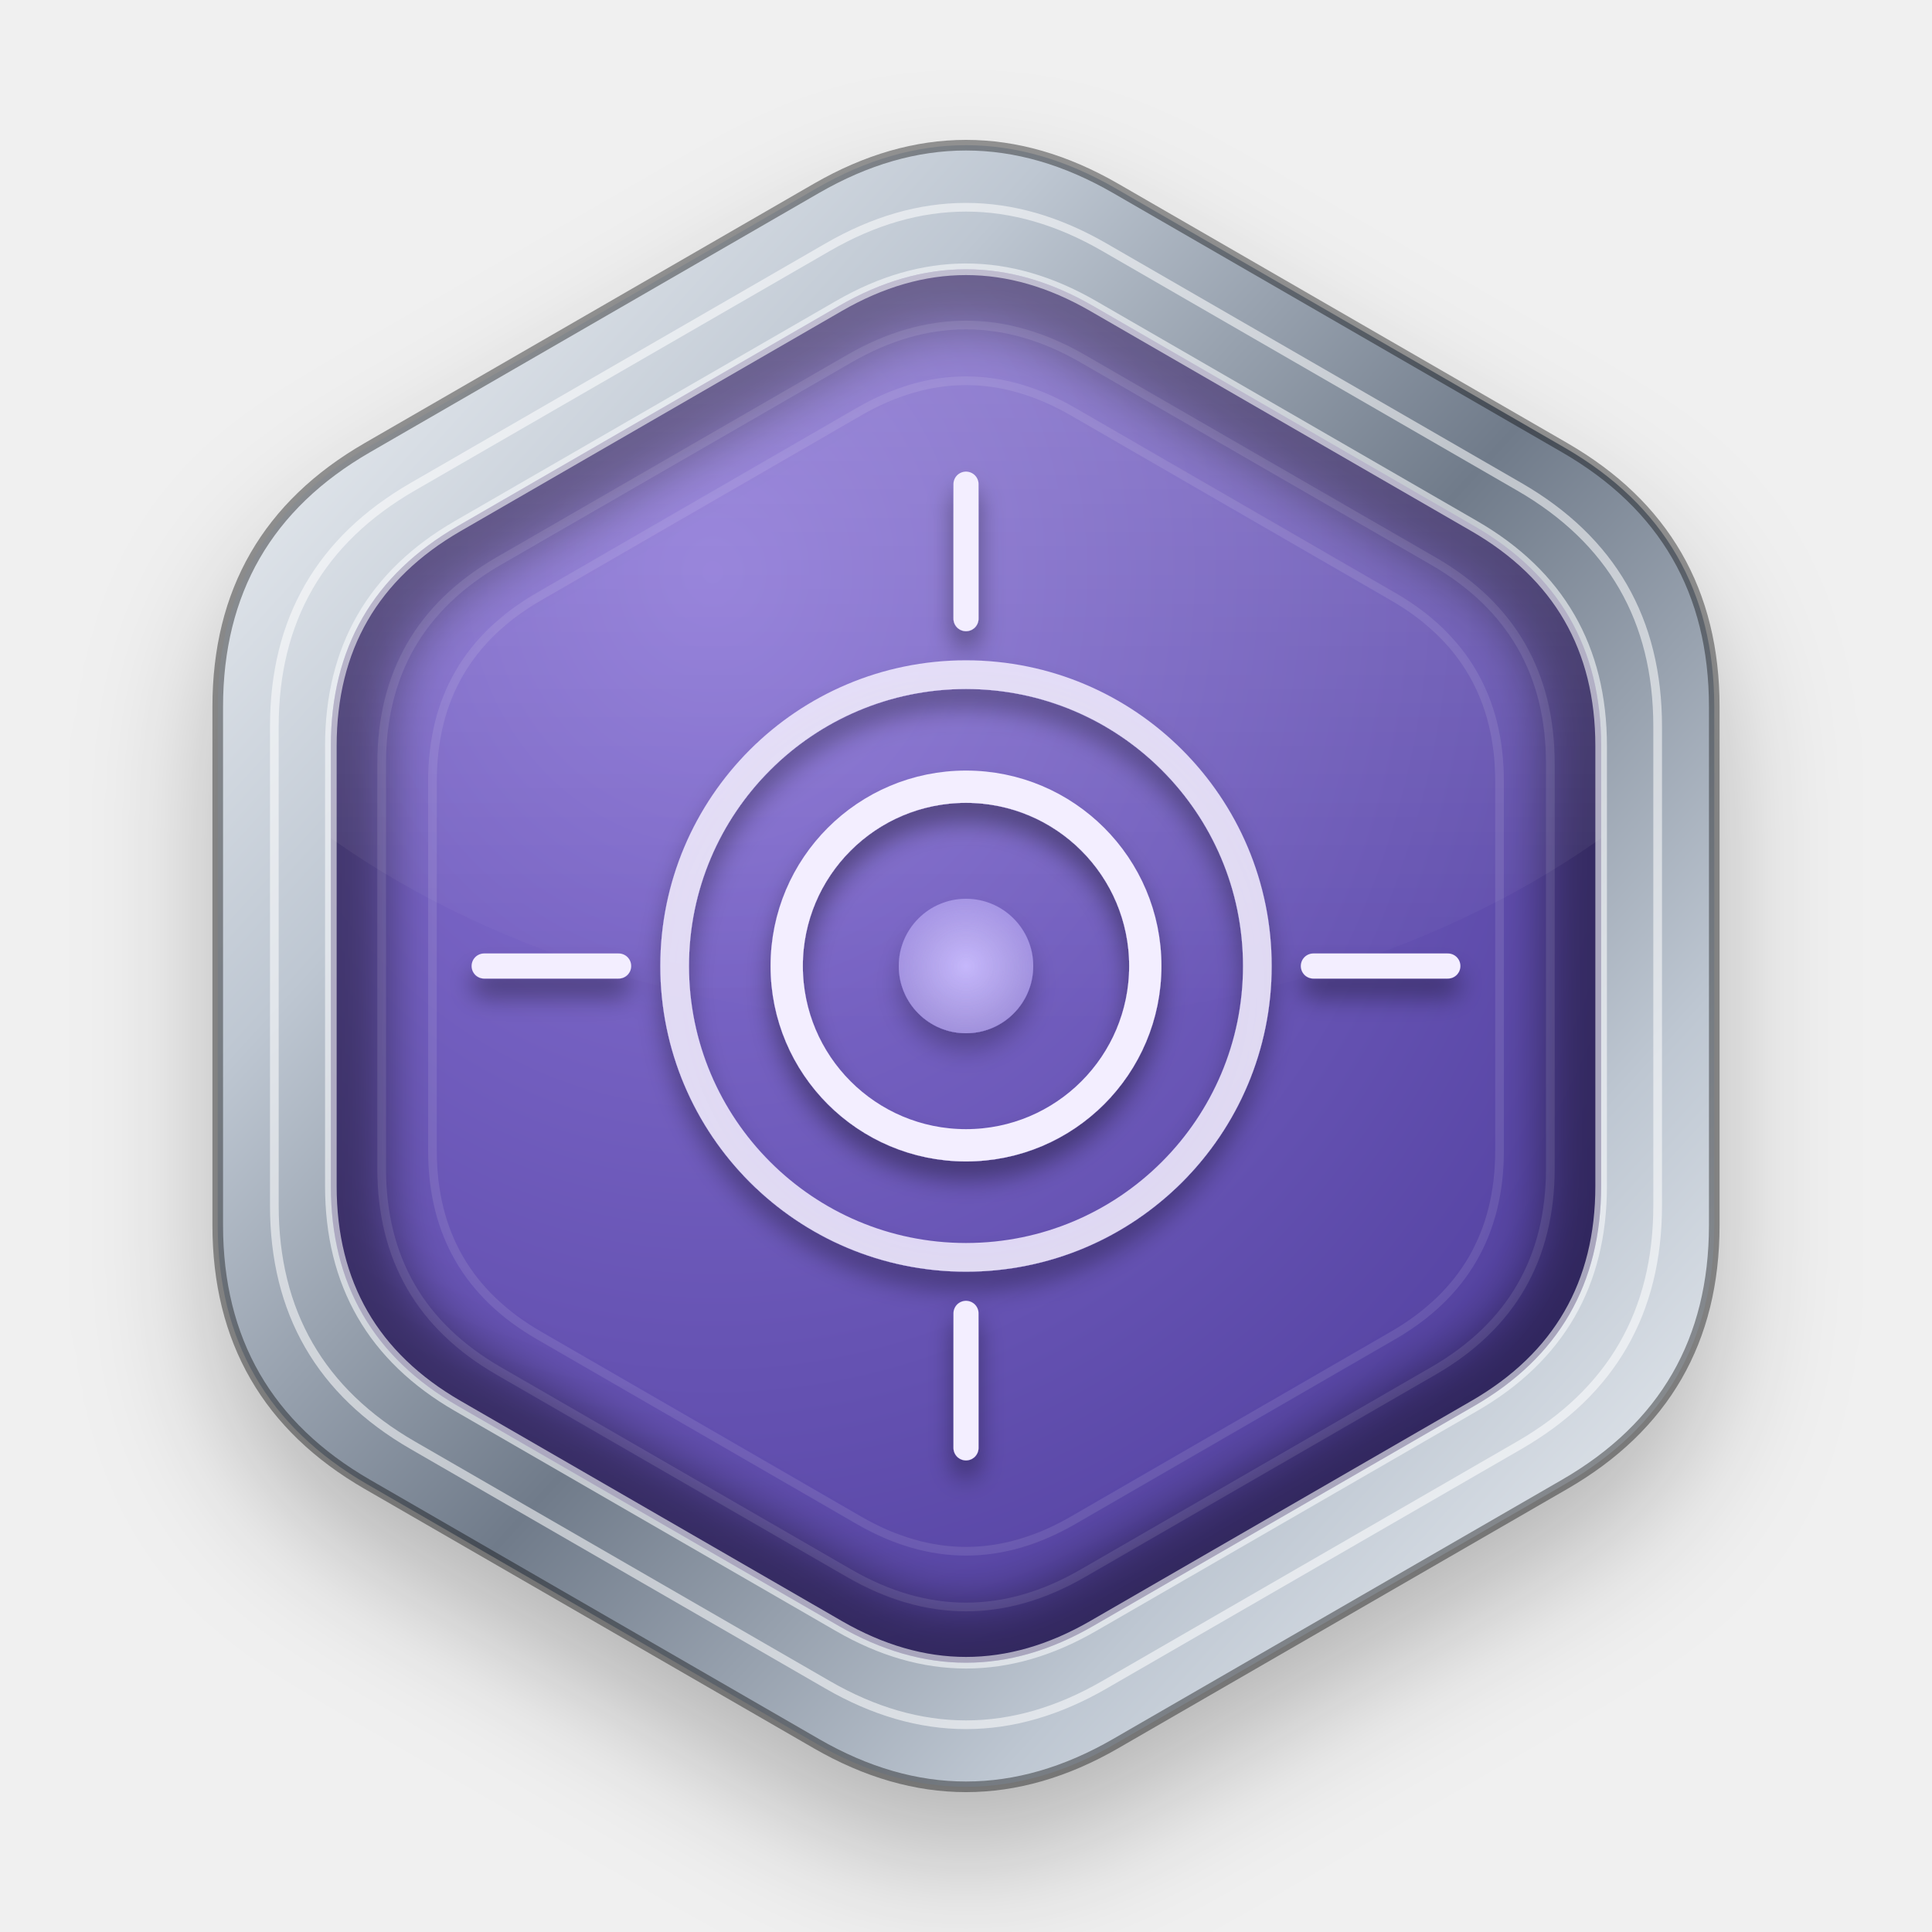
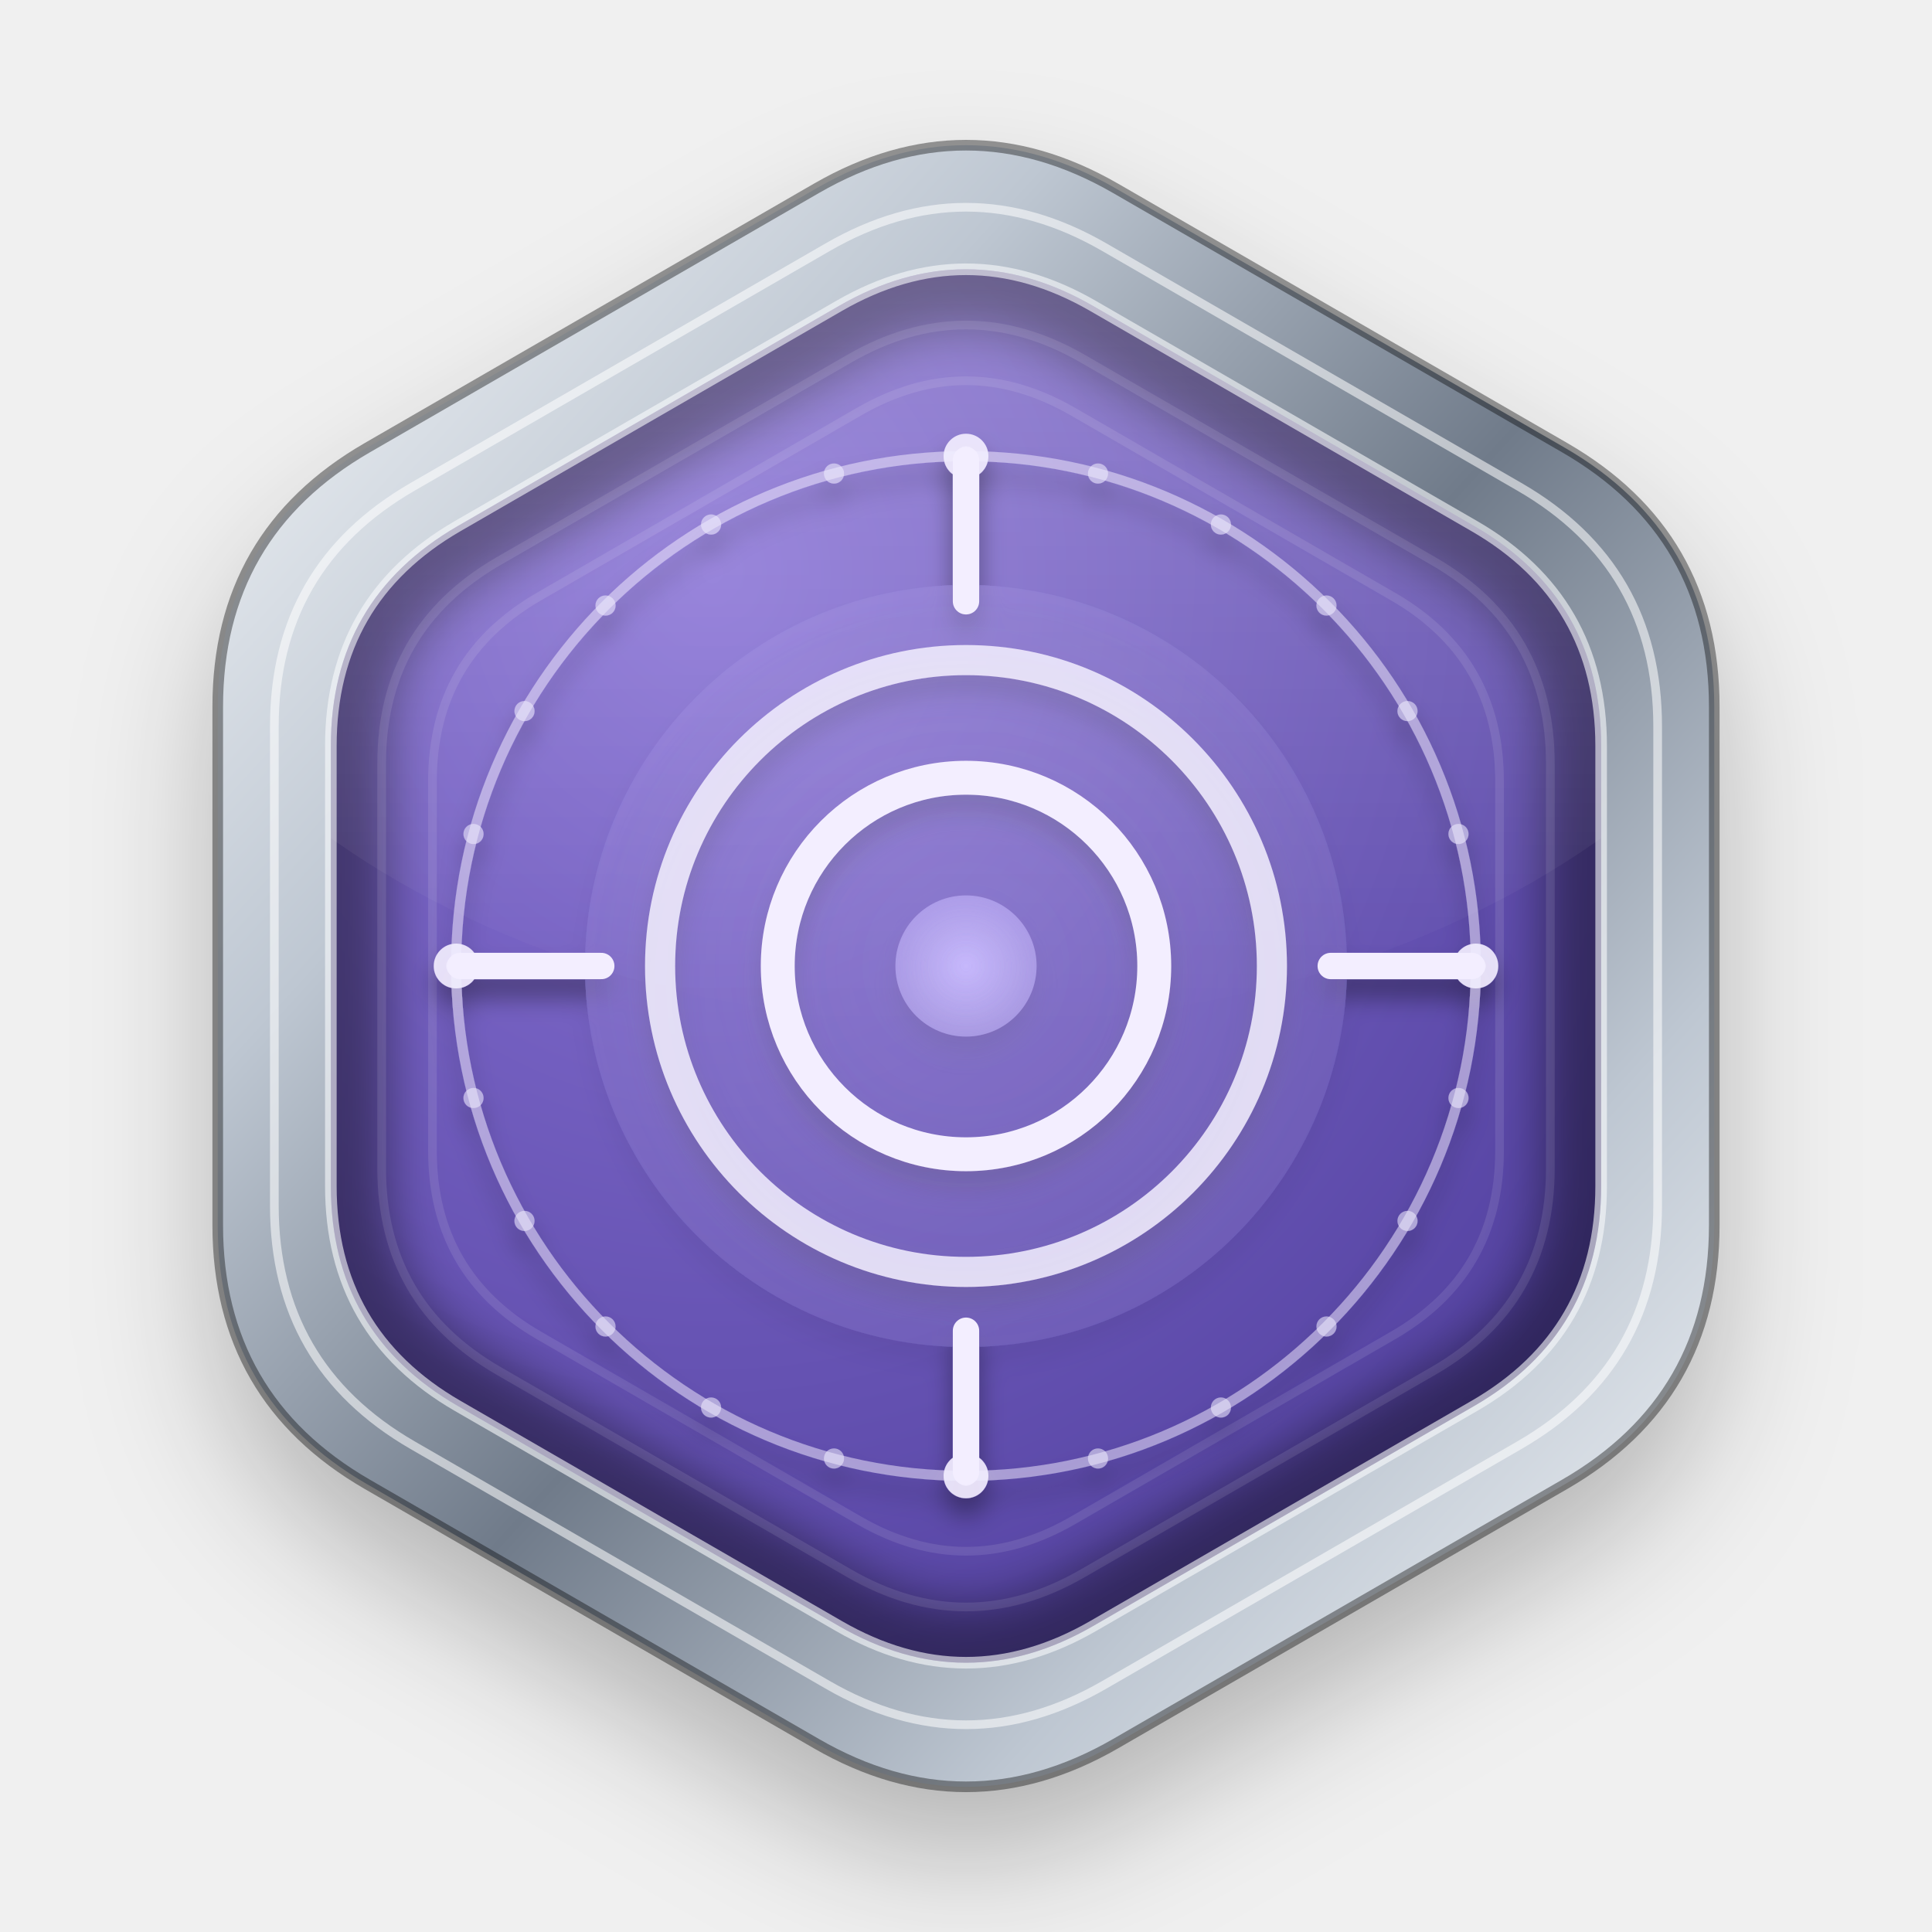
<svg xmlns="http://www.w3.org/2000/svg" viewBox="-100 -100 200 200" width="400" height="400">
  <defs>
    <filter id="blur8" x="-30%" y="-30%" width="160%" height="160%">
      <feGaussianBlur stdDeviation="7" />
    </filter>
    <filter id="blur3" x="-30%" y="-30%" width="160%" height="160%">
      <feGaussianBlur stdDeviation="2.6" />
    </filter>
    <filter id="emb" x="-20%" y="-20%" width="140%" height="140%">
      <feDropShadow dx="0" dy="1.6" stdDeviation="1.1" flood-color="#000" flood-opacity=".38" />
    </filter>
  </defs>
  <style>.mb11 .nf{fill:none} .mb11 .sf{fill:#F3EEFF;fill-opacity:.17} .mb11 .fl{fill:#F3EEFF;stroke:none} .mb11 .gl{fill:url(#b11g);stroke:none}</style>
  <defs>
    <radialGradient id="b11h" cx=".5" cy=".5" r=".5">
      <stop offset=".6" stop-color="#F3D58A" stop-opacity="0" />
      <stop offset=".82" stop-color="#F3D58A" stop-opacity=".95" />
      <stop offset="1" stop-color="#F3D58A" stop-opacity="0" />
    </radialGradient>
    <linearGradient id="b11r" x1="0" y1="0" x2="1" y2="1">
      <stop offset="0" stop-color="#F8FAFC" />
      <stop offset=".28" stop-color="#BEC7D2" />
      <stop offset=".52" stop-color="#707B8A" />
      <stop offset=".76" stop-color="#BEC7D2" />
      <stop offset="1" stop-color="#F8FAFC" />
    </linearGradient>
    <radialGradient id="b11p" cx=".3" cy=".22" r="1.15">
      <stop offset="0" stop-color="#8A74D6" />
      <stop offset="1" stop-color="#40308E" />
    </radialGradient>
    <radialGradient id="b11g" cx=".5" cy=".5" r=".5">
      <stop offset="0" stop-color="#C9BBFF" stop-opacity=".95" />
      <stop offset="1" stop-color="#C9BBFF" stop-opacity=".55" />
    </radialGradient>
    <linearGradient id="b11s" x1="0" y1="0" x2="0" y2="1">
      <stop offset="0" stop-color="#fff" stop-opacity=".34" />
      <stop offset="1" stop-color="#fff" stop-opacity="0" />
    </linearGradient>
    <clipPath id="b11c">
      <path d="M-13.15,-68.33Q0,-75.92 13.15,-68.33L52.6,-45.55Q65.75,-37.96 65.75,-22.78L65.75,22.78Q65.75,37.96 52.6,45.55L13.15,68.33Q0,75.92 -13.15,68.33L-52.6,45.55Q-65.75,37.96 -65.75,22.78L-65.75,-22.78Q-65.75,-37.96 -52.6,-45.55Z" />
    </clipPath>
  </defs>
  <path d="M-15.49,-80.5Q0,-89.44 15.49,-80.5L61.97,-53.66Q77.46,-44.72 77.46,-26.83L77.46,26.83Q77.46,44.72 61.97,53.66L15.49,80.5Q0,89.44 -15.49,80.5L-61.97,53.66Q-77.46,44.72 -77.46,26.83L-77.46,-26.83Q-77.46,-44.72 -61.97,-53.66Z" transform="translate(0 7)" fill="#000" opacity=".26" filter="url(#blur8)" />
  <path d="M-15.49,-80.5Q0,-89.44 15.49,-80.5L61.97,-53.66Q77.46,-44.72 77.46,-26.83L77.46,26.83Q77.46,44.72 61.97,53.66L15.49,80.5Q0,89.44 -15.49,80.5L-61.97,53.66Q-77.46,44.72 -77.46,26.83L-77.46,-26.83Q-77.46,-44.72 -61.97,-53.66Z" fill="url(#b11r)" />
  <path d="M-15.49,-80.5Q0,-89.44 15.49,-80.5L61.97,-53.66Q77.46,-44.72 77.46,-26.83L77.46,26.83Q77.46,44.72 61.97,53.66L15.49,80.5Q0,89.44 -15.49,80.5L-61.97,53.66Q-77.46,44.72 -77.46,26.83L-77.46,-26.83Q-77.46,-44.72 -61.97,-53.66Z" fill="none" stroke="#000" stroke-opacity=".38" stroke-width="1.1" />
  <path d="M-14.32,-74.41Q0,-82.68 14.32,-74.41L57.28,-49.61Q71.6,-41.34 71.6,-24.8L71.6,24.8Q71.6,41.34 57.28,49.61L14.32,74.41Q0,82.68 -14.32,74.41L-57.28,49.61Q-71.6,41.34 -71.6,24.8L-71.6,-24.8Q-71.6,-41.34 -57.28,-49.61Z" fill="none" stroke="#fff" stroke-opacity=".55" stroke-width=".9" />
  <path d="M-13.15,-68.33Q0,-75.92 13.15,-68.33L52.6,-45.55Q65.75,-37.96 65.75,-22.78L65.75,22.78Q65.75,37.96 52.6,45.55L13.15,68.33Q0,75.92 -13.15,68.33L-52.6,45.55Q-65.75,37.96 -65.75,22.78L-65.75,-22.78Q-65.75,-37.96 -52.6,-45.55Z" fill="url(#b11p)" />
  <g clip-path="url(#b11c)">
    <path d="M-13.15,-68.33Q0,-75.92 13.15,-68.33L52.6,-45.55Q65.75,-37.96 65.75,-22.78L65.75,22.78Q65.75,37.96 52.6,45.55L13.15,68.33Q0,75.92 -13.15,68.33L-52.6,45.55Q-65.75,37.96 -65.75,22.78L-65.75,-22.78Q-65.75,-37.96 -52.6,-45.55Z" fill="none" stroke="#000" stroke-opacity=".42" stroke-width="12" filter="url(#blur3)" />
    <path d="M-12.1,-62.86Q0,-69.85 12.1,-62.86L48.39,-41.91Q60.49,-34.92 60.49,-20.95L60.49,20.95Q60.49,34.92 48.39,41.91L12.1,62.86Q0,69.85 -12.1,62.86L-48.39,41.91Q-60.49,34.92 -60.49,20.95L-60.49,-20.95Q-60.49,-34.92 -48.39,-41.91Z" fill="none" stroke="#fff" stroke-opacity=".10" stroke-width=".9" />
    <path d="M-11.05,-57.4Q0,-63.77 11.05,-57.4L44.18,-38.26Q55.23,-31.89 55.23,-19.13L55.23,19.13Q55.23,31.89 44.18,38.26L11.05,57.4Q0,63.77 -11.05,57.4L-44.18,38.26Q-55.23,31.89 -55.23,19.13L-55.23,-19.13Q-55.23,-31.89 -44.18,-38.26Z" fill="none" stroke="#fff" stroke-opacity=".10" stroke-width=".9" />
    <ellipse cx="0" cy="-58" rx="92" ry="64" fill="url(#b11s)" />
  </g>
  <path d="M-13.15,-68.33Q0,-75.92 13.15,-68.33L52.6,-45.55Q65.75,-37.96 65.75,-22.78L65.75,22.78Q65.75,37.96 52.6,45.55L13.15,68.33Q0,75.92 -13.15,68.33L-52.6,45.55Q-65.75,37.96 -65.75,22.78L-65.75,-22.78Q-65.75,-37.96 -52.6,-45.55Z" fill="none" stroke="#F8FAFC" stroke-opacity=".6" stroke-width="1.2" />
  <g filter="url(#emb)" fill="none" stroke="#F3EEFF" stroke-linecap="round" stroke-linejoin="round" class="mb11" transform="scale(1.16)">
-     <circle cx="0" cy="0" r="6" class="gl" stroke="none" opacity="1" />
-     <circle cx="0" cy="0" r="16" fill="none" stroke-width="2.88" opacity="1" />
-     <circle cx="0" cy="0" r="26" fill="none" stroke-width="2.56" opacity="0.85" />
-     <line x1="0" y1="-31" x2="0" y2="-43" stroke-width="2.24" opacity="1" />
-     <line x1="31" y1="0" x2="43" y2="0" stroke-width="2.24" opacity="1" />
-     <line x1="0" y1="31" x2="0" y2="43" stroke-width="2.24" opacity="1" />
-     <line x1="-31" y1="0" x2="-43" y2="0" stroke-width="2.24" opacity="1" />
+     <circle cx="0" cy="0" r="34" class="gl" stroke="none" opacity="0.22" />
+     <circle cx="0" cy="0" r="45.5" fill="none" stroke-width="0.9" opacity="0.5" />
+     <circle cx="0" cy="-45.5" r="0.9" class="fl" stroke="none" opacity="0.55" />
+     <circle cx="11.78" cy="-43.95" r="0.9" class="fl" stroke="none" opacity="0.55" />
+     <circle cx="22.75" cy="-39.4" r="0.9" class="fl" stroke="none" opacity="0.55" />
+     <circle cx="32.17" cy="-32.17" r="0.9" class="fl" stroke="none" opacity="0.55" />
+     <circle cx="39.4" cy="-22.75" r="0.9" class="fl" stroke="none" opacity="0.55" />
+     <circle cx="43.95" cy="-11.78" r="0.9" class="fl" stroke="none" opacity="0.55" />
+     <circle cx="45.5" cy="0" r="0.9" class="fl" stroke="none" opacity="0.55" />
+     <circle cx="43.95" cy="11.78" r="0.9" class="fl" stroke="none" opacity="0.55" />
+     <circle cx="39.4" cy="22.75" r="0.9" class="fl" stroke="none" opacity="0.55" />
+     <circle cx="32.17" cy="32.17" r="0.9" class="fl" stroke="none" opacity="0.55" />
+     <circle cx="22.75" cy="39.4" r="0.9" class="fl" stroke="none" opacity="0.55" />
+     <circle cx="11.78" cy="43.95" r="0.9" class="fl" stroke="none" opacity="0.55" />
+     <circle cx="0" cy="45.5" r="0.9" class="fl" stroke="none" opacity="0.55" />
+     <circle cx="-11.78" cy="43.95" r="0.9" class="fl" stroke="none" opacity="0.55" />
+     <circle cx="-22.75" cy="39.4" r="0.9" class="fl" stroke="none" opacity="0.55" />
+     <circle cx="-32.17" cy="32.17" r="0.9" class="fl" stroke="none" opacity="0.55" />
+     <circle cx="-39.4" cy="22.75" r="0.9" class="fl" stroke="none" opacity="0.55" />
+     <circle cx="-43.95" cy="11.78" r="0.9" class="fl" stroke="none" opacity="0.55" />
+     <circle cx="-45.5" cy="0" r="0.9" class="fl" stroke="none" opacity="0.55" />
+     <circle cx="-43.95" cy="-11.78" r="0.9" class="fl" stroke="none" opacity="0.55" />
+     <circle cx="-39.4" cy="-22.75" r="0.9" class="fl" stroke="none" opacity="0.55" />
+     <circle cx="-32.17" cy="-32.17" r="0.9" class="fl" stroke="none" opacity="0.55" />
+     <circle cx="-22.75" cy="-39.4" r="0.9" class="fl" stroke="none" opacity="0.55" />
+     <circle cx="-11.78" cy="-43.95" r="0.9" class="fl" stroke="none" opacity="0.55" />
+     <circle cx="0" cy="-45.5" r="2" class="fl" stroke="none" opacity="0.9" />
+     <circle cx="45.5" cy="0" r="2" class="fl" stroke="none" opacity="0.9" />
+     <circle cx="0" cy="45.5" r="2" class="fl" stroke="none" opacity="0.9" />
+     <circle cx="-45.5" cy="0" r="2" class="fl" stroke="none" opacity="0.9" />
+     <g transform="translate(0 0) scale(1.05) translate(0 0)">
+       <circle cx="0" cy="0" r="6" class="gl" stroke="none" opacity="1" />
+       <circle cx="0" cy="0" r="16" fill="none" stroke-width="2.88" opacity="1" />
+       <circle cx="0" cy="0" r="26" fill="none" stroke-width="2.56" opacity="0.85" />
+       <line x1="0" y1="-31" x2="0" y2="-43" stroke-width="2.24" opacity="1" />
+       <line x1="31" y1="0" x2="43" y2="0" stroke-width="2.24" opacity="1" />
+       <line x1="0" y1="31" x2="0" y2="43" stroke-width="2.24" opacity="1" />
+       <line x1="-31" y1="0" x2="-43" y2="0" stroke-width="2.24" opacity="1" />
+     </g>
  </g>
</svg>
